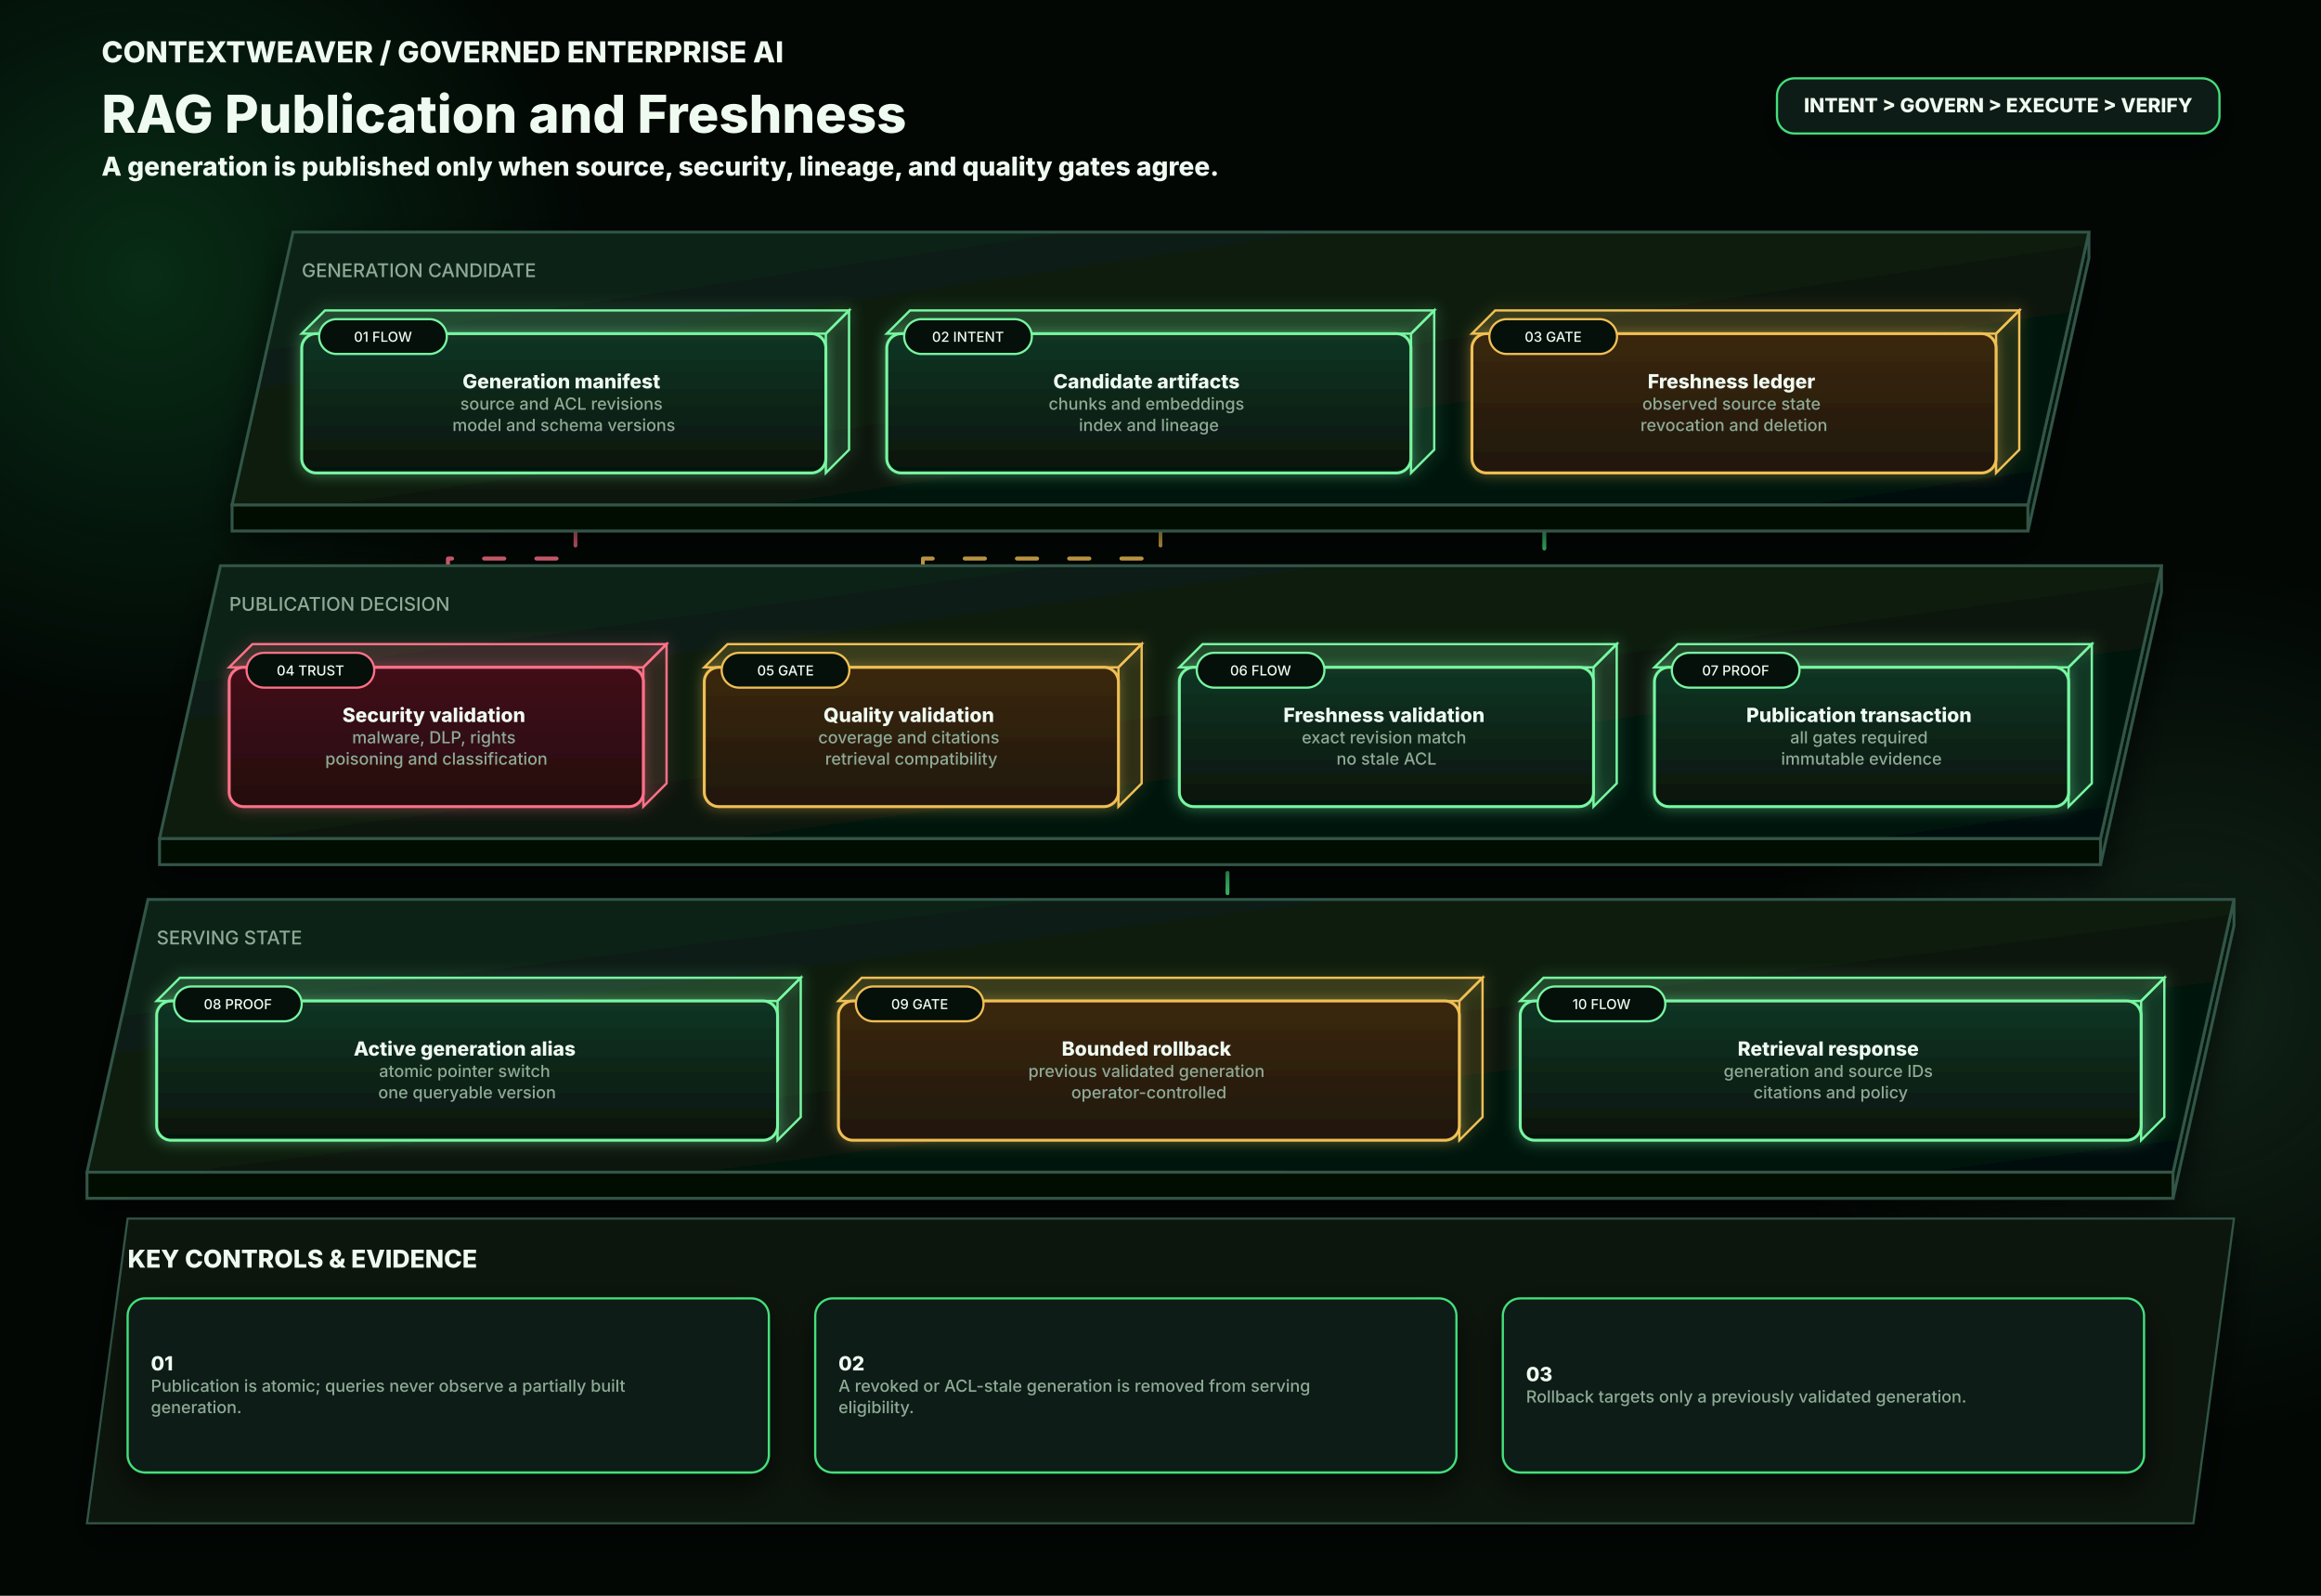
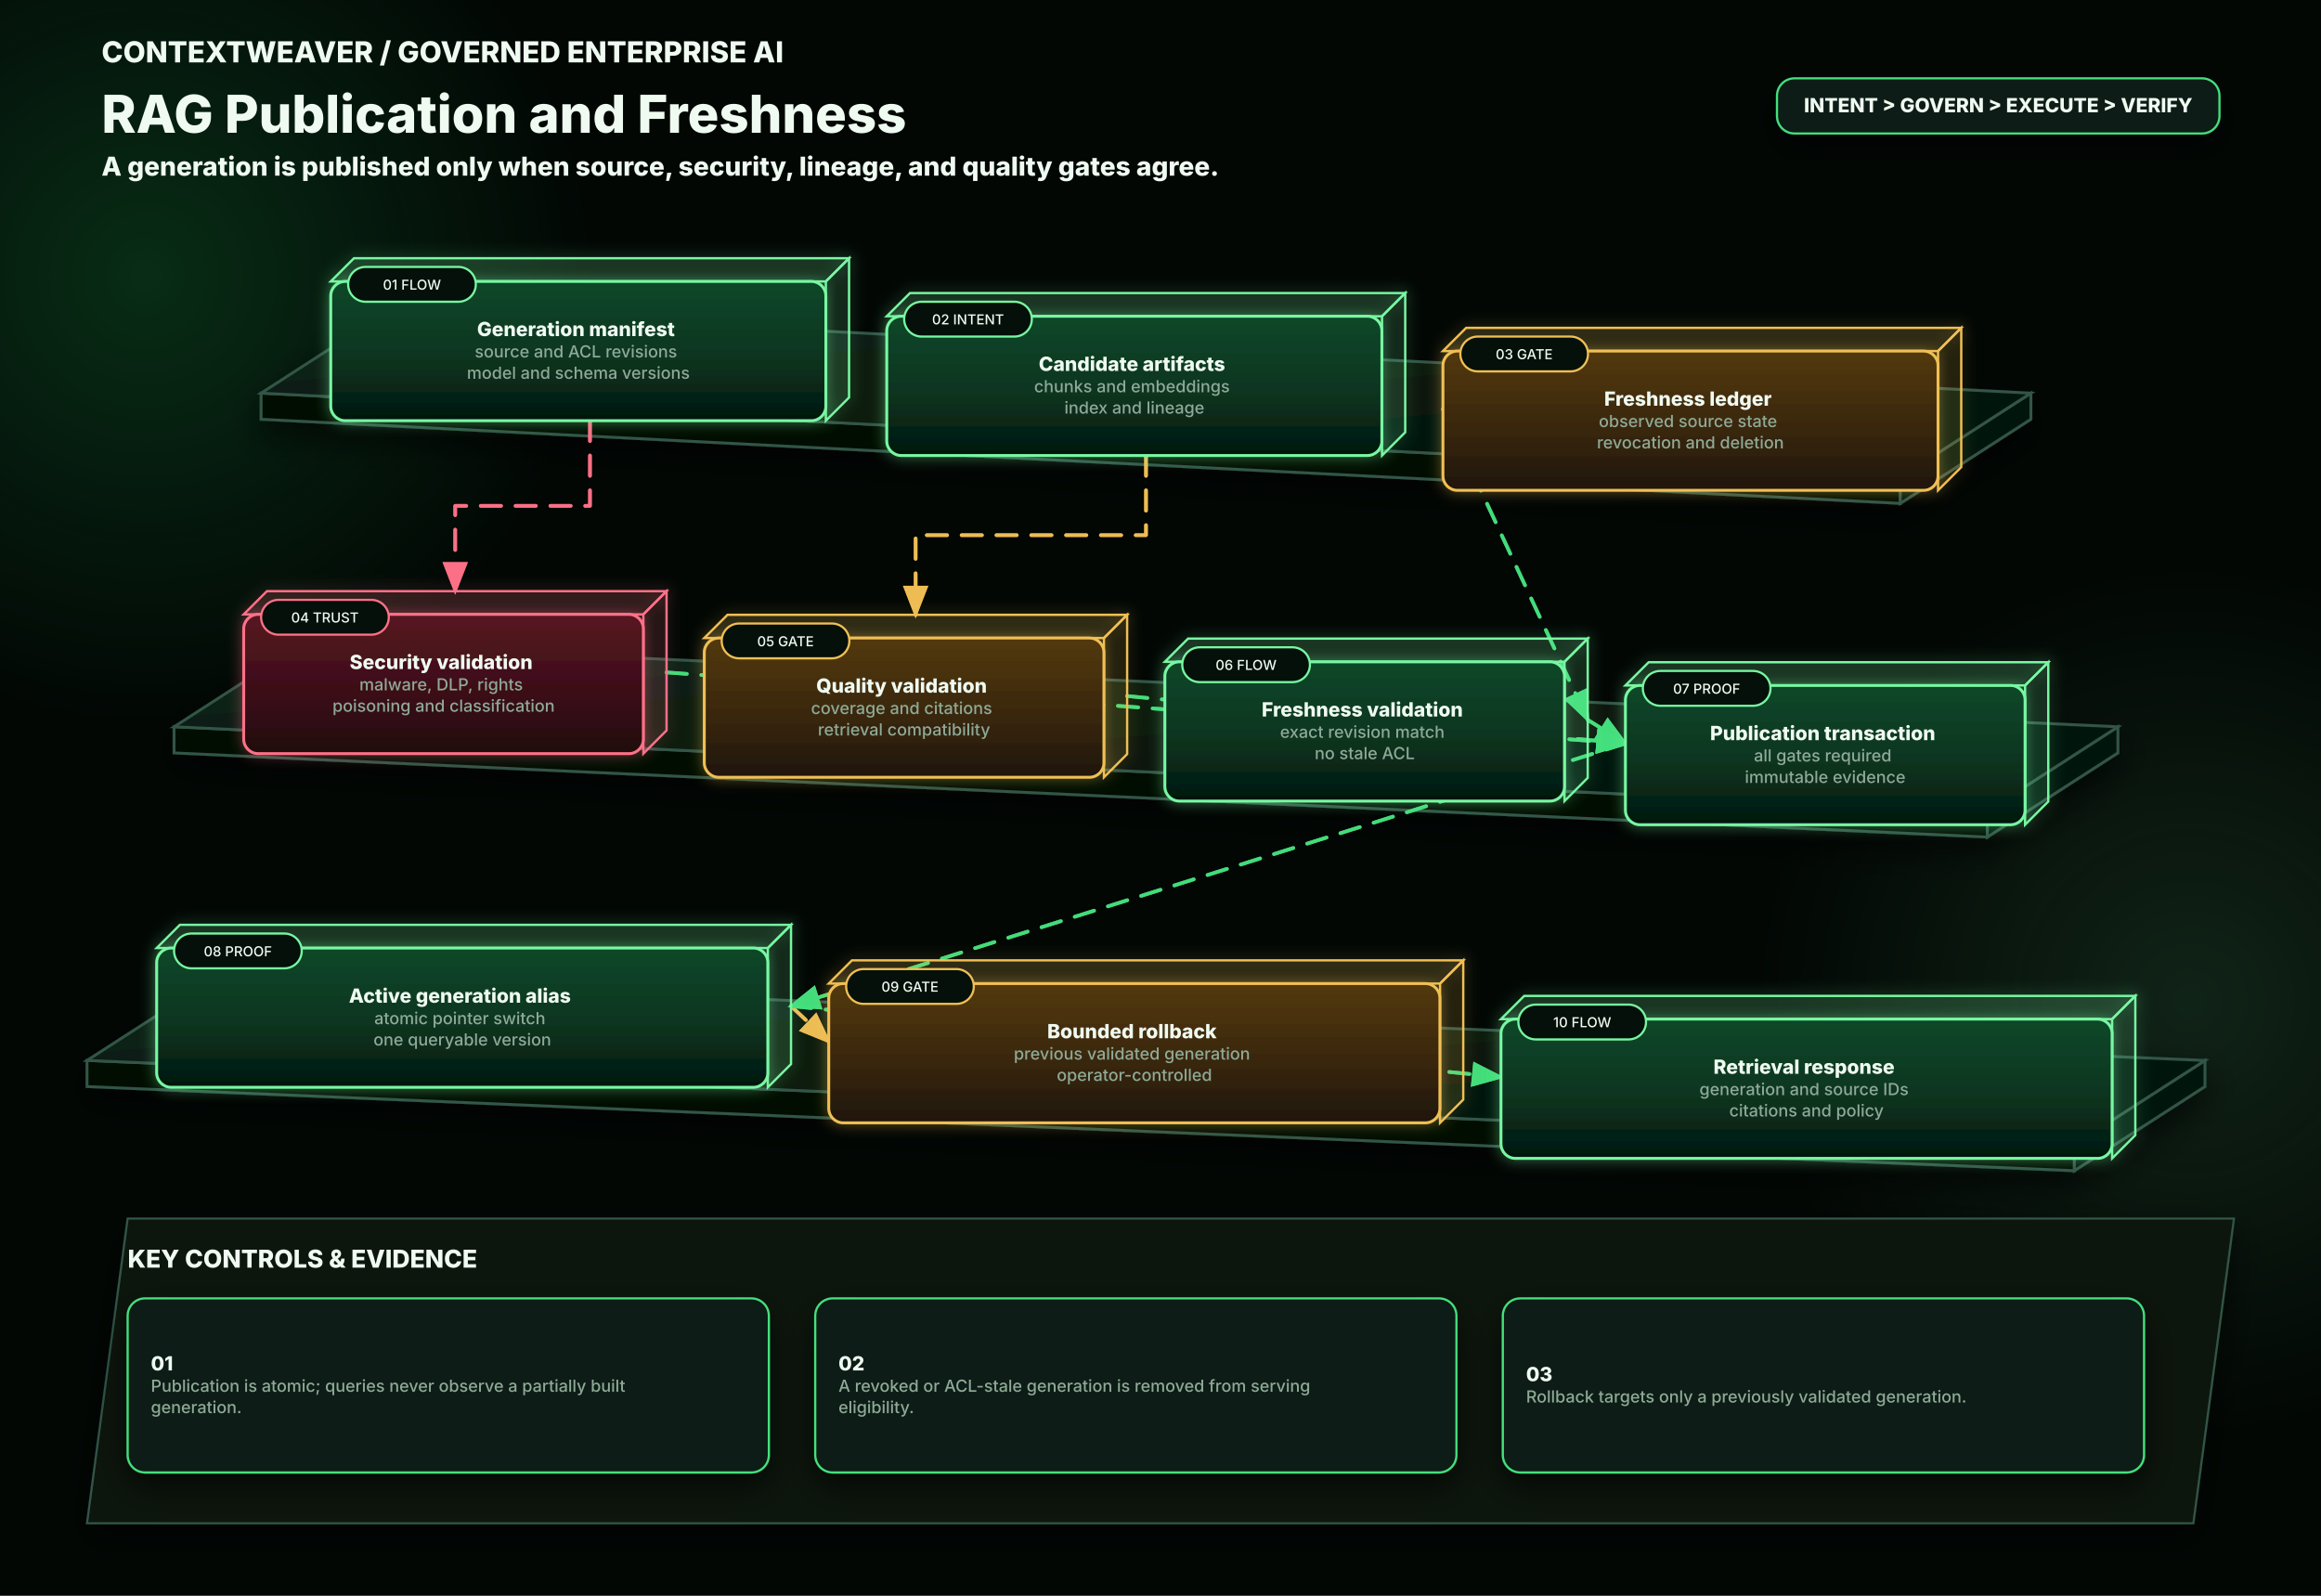
<svg xmlns="http://www.w3.org/2000/svg" width="1600" height="1100" viewBox="0 0 1600 1100" role="img" aria-label="RAG Publication and Freshness">
  <defs>
    <radialGradient id="ambient-left">
      <stop stop-color="#20d866" stop-opacity=".18" />
      <stop offset="1" stop-color="#20d866" stop-opacity="0" />
    </radialGradient>
    <radialGradient id="ambient-right">
      <stop stop-color="#78f7a2" stop-opacity=".12" />
      <stop offset="1" stop-color="#78f7a2" stop-opacity="0" />
    </radialGradient>
    <linearGradient id="platform-fill" x1="0" y1="0" x2="1" y2="1">
      <stop stop-color="#0b2415" />
      <stop offset="1" stop-color="#041009" />
    </linearGradient>
    <linearGradient id="card-green" x1="0" y1="0" x2="0" y2="1">
-       <stop stop-color="#123624" />
-       <stop offset="1" stop-color="#06140c" />
+       <stop stop-color="#0d4829" />
+       <stop offset=".58" stop-color="#09331f" />
+       <stop offset="1" stop-color="#04170e" />
    </linearGradient>
    <linearGradient id="card-amber" x1="0" y1="0" x2="0" y2="1">
-       <stop stop-color="#3b2808" />
-       <stop offset="1" stop-color="#201707" />
+       <stop stop-color="#53390c" />
+       <stop offset=".58" stop-color="#38260a" />
+       <stop offset="1" stop-color="#1f1607" />
    </linearGradient>
    <linearGradient id="card-red" x1="0" y1="0" x2="0" y2="1">
-       <stop stop-color="#42101a" />
-       <stop offset="1" stop-color="#24080d" />
+       <stop stop-color="#571521" />
+       <stop offset=".58" stop-color="#3b0f18" />
+       <stop offset="1" stop-color="#21080d" />
    </linearGradient>
    <filter id="shadow" x="-20%" y="-30%" width="150%" height="180%">
      <feDropShadow dx="0" dy="10" stdDeviation="12" flood-color="#000" flood-opacity=".65" />
    </filter>
    <filter id="glow-green" x="-40%" y="-60%" width="180%" height="220%">
      <feDropShadow dx="0" dy="0" stdDeviation="5" flood-color="#78f7a2" flood-opacity=".45" />
    </filter>
    <filter id="glow-amber" x="-40%" y="-60%" width="180%" height="220%">
      <feDropShadow dx="0" dy="0" stdDeviation="5" flood-color="#f0bf55" flood-opacity=".42" />
    </filter>
    <filter id="glow-red" x="-40%" y="-60%" width="180%" height="220%">
      <feDropShadow dx="0" dy="0" stdDeviation="5" flood-color="#ff7188" flood-opacity=".42" />
    </filter>
    <marker id="arrow-green" markerWidth="9" markerHeight="7" refX="8" refY="3.5" orient="auto">
      <path d="M0 0L9 3.5L0 7Z" fill="#44df7d" />
    </marker>
    <marker id="arrow-amber" markerWidth="9" markerHeight="7" refX="8" refY="3.5" orient="auto">
      <path d="M0 0L9 3.5L0 7Z" fill="#f0bf55" />
    </marker>
    <marker id="arrow-red" markerWidth="9" markerHeight="7" refX="8" refY="3.5" orient="auto">
      <path d="M0 0L9 3.5L0 7Z" fill="#ff7188" />
    </marker>
  </defs>
-   <style>.flow{stroke-dasharray:14 22;animation:cw-flow 3s linear infinite}@keyframes cw-flow{to{stroke-dashoffset:-72}}@media(prefers-reduced-motion:reduce){.flow{animation:none;stroke-dasharray:none}}</style>
+   <style>.flow{stroke-dasharray:14 10}</style>
  <rect width="1600" height="1100" fill="#020704" />
  <ellipse cx="100" cy="190" rx="310" ry="310" fill="url(#ambient-left)" />
  <ellipse cx="1510" cy="690" rx="300" ry="300" fill="url(#ambient-right)" />
-   <polyline class="flow" points="396.7,326.0 396.7,385.0 308.8,385.0 308.8,444.0" fill="none" stroke="#ff7188" stroke-width="2.5" stroke-linecap="round" stroke-linejoin="round" marker-end="url(#arrow-red)" opacity=".88" />
-   <polyline class="flow" points="396.7,326.0 396.7,385.0 308.8,385.0 308.8,444.0" fill="none" stroke="#ff7188" stroke-width="2.5" stroke-linecap="round" stroke-linejoin="round" marker-end="url(#arrow-red)" opacity=".88" />
-   <polyline class="flow" points="800.0,326.0 800.0,385.0 636.2,385.0 636.2,444.0" fill="none" stroke="#f0bf55" stroke-width="2.5" stroke-linecap="round" stroke-linejoin="round" marker-end="url(#arrow-amber)" opacity=".88" />
-   <polyline class="flow" points="800.0,326.0 800.0,385.0 636.2,385.0 636.2,444.0" fill="none" stroke="#f0bf55" stroke-width="2.5" stroke-linecap="round" stroke-linejoin="round" marker-end="url(#arrow-amber)" opacity=".88" />
-   <polyline class="flow" points="1014.7,270.0 1064.6,270.0 1064.6,500.0 1114.5,500.0" fill="none" stroke="#44df7d" stroke-width="2.5" stroke-linecap="round" stroke-linejoin="round" marker-end="url(#arrow-green)" opacity=".88" />
-   <polyline class="flow" points="1014.7,270.0 1064.6,270.0 1064.6,500.0 1114.5,500.0" fill="none" stroke="#44df7d" stroke-width="2.5" stroke-linecap="round" stroke-linejoin="round" marker-end="url(#arrow-green)" opacity=".88" />
-   <polyline class="flow" points="459.5,500.0 800.0,500.0 800.0,500.0 1140.5,500.0" fill="none" stroke="#44df7d" stroke-width="2.5" stroke-linecap="round" stroke-linejoin="round" marker-end="url(#arrow-green)" opacity=".88" />
-   <polyline class="flow" points="459.5,500.0 800.0,500.0 800.0,500.0 1140.5,500.0" fill="none" stroke="#44df7d" stroke-width="2.5" stroke-linecap="round" stroke-linejoin="round" marker-end="url(#arrow-green)" opacity=".88" />
-   <polyline class="flow" points="787.0,500.0 963.8,500.0 963.8,500.0 1140.5,500.0" fill="none" stroke="#44df7d" stroke-width="2.5" stroke-linecap="round" stroke-linejoin="round" marker-end="url(#arrow-green)" opacity=".88" />
-   <polyline class="flow" points="787.0,500.0 963.8,500.0 963.8,500.0 1140.5,500.0" fill="none" stroke="#44df7d" stroke-width="2.5" stroke-linecap="round" stroke-linejoin="round" marker-end="url(#arrow-green)" opacity=".88" />
-   <polyline class="flow" points="1114.5,500.0 1127.5,500.0 1127.5,500.0 1140.5,500.0" fill="none" stroke="#44df7d" stroke-width="2.5" stroke-linecap="round" stroke-linejoin="round" marker-end="url(#arrow-green)" opacity=".88" />
-   <polyline class="flow" points="1114.5,500.0 1127.5,500.0 1127.5,500.0 1140.5,500.0" fill="none" stroke="#44df7d" stroke-width="2.5" stroke-linecap="round" stroke-linejoin="round" marker-end="url(#arrow-green)" opacity=".88" />
-   <polyline class="flow" points="1140.5,500.0 846.2,500.0 846.2,730.0 552.0,730.0" fill="none" stroke="#44df7d" stroke-width="2.5" stroke-linecap="round" stroke-linejoin="round" marker-end="url(#arrow-green)" opacity=".88" />
-   <polyline class="flow" points="1140.5,500.0 846.2,500.0 846.2,730.0 552.0,730.0" fill="none" stroke="#44df7d" stroke-width="2.5" stroke-linecap="round" stroke-linejoin="round" marker-end="url(#arrow-green)" opacity=".88" />
-   <polyline class="flow" points="552.0,730.0 565.0,730.0 565.0,730.0 578.0,730.0" fill="none" stroke="#f0bf55" stroke-width="2.5" stroke-linecap="round" stroke-linejoin="round" marker-end="url(#arrow-amber)" opacity=".88" />
-   <polyline class="flow" points="552.0,730.0 565.0,730.0 565.0,730.0 578.0,730.0" fill="none" stroke="#f0bf55" stroke-width="2.5" stroke-linecap="round" stroke-linejoin="round" marker-end="url(#arrow-amber)" opacity=".88" />
-   <polyline class="flow" points="552.0,730.0 800.0,730.0 800.0,730.0 1048.0,730.0" fill="none" stroke="#44df7d" stroke-width="2.5" stroke-linecap="round" stroke-linejoin="round" marker-end="url(#arrow-green)" opacity=".88" />
-   <polyline class="flow" points="552.0,730.0 800.0,730.0 800.0,730.0 1048.0,730.0" fill="none" stroke="#44df7d" stroke-width="2.5" stroke-linecap="round" stroke-linejoin="round" marker-end="url(#arrow-green)" opacity=".88" />
-   <text text-anchor="start" font-family="Inter,Segoe UI,Arial,sans-serif">
-     <tspan x="70.0" y="43.0" font-size="20.0" font-weight="800" fill="#effaf1">CONTEXTWEAVER  /  GOVERNED ENTERPRISE AI</tspan>
+   <g filter="url(#shadow)">
+     <polygon points="180.0,271.0 1310.0,329.0 1310.0,347.0 180.0,289.0" fill="#020905" stroke="#315446" stroke-width="2" />
+     <polygon points="1310.0,329.0 1400.0,271.0 1400.0,289.0 1310.0,347.0" fill="#06140c" stroke="#315446" stroke-width="2" />
+     <polygon points="180.0,271.0 1310.0,329.0 1400.0,271.0 270.0,213.0" fill="url(#platform-fill)" stroke="#315446" stroke-width="2" />
+   </g>
+   <text text-anchor="start" font-family="Inter,Segoe UI,Arial,sans-serif">
+     <tspan x="282.0" y="208.0" font-size="13.0" font-weight="500" fill="#8eaa96">GENERATION CANDIDATE</tspan>
+   </text>
+   <g filter="url(#shadow)">
+     <polygon points="120.0,501.0 1370.0,559.0 1370.0,577.0 120.0,519.0" fill="#020905" stroke="#315446" stroke-width="2" />
+     <polygon points="1370.0,559.0 1460.0,501.0 1460.0,519.0 1370.0,577.0" fill="#06140c" stroke="#315446" stroke-width="2" />
+     <polygon points="120.0,501.0 1370.0,559.0 1460.0,501.0 210.0,443.0" fill="url(#platform-fill)" stroke="#315446" stroke-width="2" />
+   </g>
+   <text text-anchor="start" font-family="Inter,Segoe UI,Arial,sans-serif">
+     <tspan x="222.0" y="438.0" font-size="13.0" font-weight="500" fill="#8eaa96">PUBLICATION DECISION</tspan>
+   </text>
+   <g filter="url(#shadow)">
+     <polygon points="60.0,731.0 1430.0,789.0 1430.0,807.0 60.0,749.0" fill="#020905" stroke="#315446" stroke-width="2" />
+     <polygon points="1430.0,789.0 1520.0,731.0 1520.0,749.0 1430.0,807.0" fill="#06140c" stroke="#315446" stroke-width="2" />
+     <polygon points="60.0,731.0 1430.0,789.0 1520.0,731.0 150.0,673.0" fill="url(#platform-fill)" stroke="#315446" stroke-width="2" />
+   </g>
+   <text text-anchor="start" font-family="Inter,Segoe UI,Arial,sans-serif">
+     <tspan x="162.0" y="668.0" font-size="13.0" font-weight="500" fill="#8eaa96">SERVING STATE</tspan>
+   </text>
+   <polyline class="flow" points="406.7,290.0 406.7,348.7 313.8,348.7 313.8,407.5" fill="none" stroke="#ff7188" stroke-width="2.5" stroke-linecap="round" stroke-linejoin="round" marker-end="url(#arrow-red)" opacity=".88" />
+   <polyline class="flow" points="406.7,290.0 406.7,348.7 313.8,348.7 313.8,407.5" fill="none" stroke="#ff7188" stroke-width="2.5" stroke-linecap="round" stroke-linejoin="round" marker-end="url(#arrow-red)" opacity=".88" />
+   <polyline class="flow" points="790.0,314.0 790.0,368.9 631.2,368.9 631.2,423.8" fill="none" stroke="#f0bf55" stroke-width="2.5" stroke-linecap="round" stroke-linejoin="round" marker-end="url(#arrow-amber)" opacity=".88" />
+   <polyline class="flow" points="790.0,314.0 790.0,368.9 631.2,368.9 631.2,423.8" fill="none" stroke="#f0bf55" stroke-width="2.5" stroke-linecap="round" stroke-linejoin="round" marker-end="url(#arrow-amber)" opacity=".88" />
+   <polyline class="flow" points="994.7,282.0 1094.5,496.2" fill="none" stroke="#44df7d" stroke-width="2.5" stroke-linecap="round" stroke-linejoin="round" marker-end="url(#arrow-green)" opacity=".88" />
+   <polyline class="flow" points="994.7,282.0 1094.5,496.2" fill="none" stroke="#44df7d" stroke-width="2.5" stroke-linecap="round" stroke-linejoin="round" marker-end="url(#arrow-green)" opacity=".88" />
+   <polyline class="flow" points="459.5,463.5 1120.5,512.5" fill="none" stroke="#44df7d" stroke-width="2.5" stroke-linecap="round" stroke-linejoin="round" marker-end="url(#arrow-green)" opacity=".88" />
+   <polyline class="flow" points="459.5,463.5 1120.5,512.5" fill="none" stroke="#44df7d" stroke-width="2.5" stroke-linecap="round" stroke-linejoin="round" marker-end="url(#arrow-green)" opacity=".88" />
+   <polyline class="flow" points="777.0,479.8 1120.5,512.5" fill="none" stroke="#44df7d" stroke-width="2.5" stroke-linecap="round" stroke-linejoin="round" marker-end="url(#arrow-green)" opacity=".88" />
+   <polyline class="flow" points="777.0,479.8 1120.5,512.5" fill="none" stroke="#44df7d" stroke-width="2.5" stroke-linecap="round" stroke-linejoin="round" marker-end="url(#arrow-green)" opacity=".88" />
+   <polyline class="flow" points="1094.5,496.2 1120.5,512.5" fill="none" stroke="#44df7d" stroke-width="2.5" stroke-linecap="round" stroke-linejoin="round" marker-end="url(#arrow-green)" opacity=".88" />
+   <polyline class="flow" points="1094.5,496.2 1120.5,512.5" fill="none" stroke="#44df7d" stroke-width="2.5" stroke-linecap="round" stroke-linejoin="round" marker-end="url(#arrow-green)" opacity=".88" />
+   <polyline class="flow" points="1120.5,512.5 545.3,693.5" fill="none" stroke="#44df7d" stroke-width="2.5" stroke-linecap="round" stroke-linejoin="round" marker-end="url(#arrow-green)" opacity=".88" />
+   <polyline class="flow" points="1120.5,512.5 545.3,693.5" fill="none" stroke="#44df7d" stroke-width="2.5" stroke-linecap="round" stroke-linejoin="round" marker-end="url(#arrow-green)" opacity=".88" />
+   <polyline class="flow" points="545.3,693.5 571.3,718.0" fill="none" stroke="#f0bf55" stroke-width="2.5" stroke-linecap="round" stroke-linejoin="round" marker-end="url(#arrow-amber)" opacity=".88" />
+   <polyline class="flow" points="545.3,693.5 571.3,718.0" fill="none" stroke="#f0bf55" stroke-width="2.5" stroke-linecap="round" stroke-linejoin="round" marker-end="url(#arrow-amber)" opacity=".88" />
+   <polyline class="flow" points="545.3,693.5 1034.7,742.5" fill="none" stroke="#44df7d" stroke-width="2.5" stroke-linecap="round" stroke-linejoin="round" marker-end="url(#arrow-green)" opacity=".88" />
+   <polyline class="flow" points="545.3,693.5 1034.7,742.5" fill="none" stroke="#44df7d" stroke-width="2.5" stroke-linecap="round" stroke-linejoin="round" marker-end="url(#arrow-green)" opacity=".88" />
+   <text text-anchor="start" font-family="Inter,Segoe UI,Arial,sans-serif">
+     <tspan x="70.0" y="43.0" font-size="20.0" font-weight="800" fill="#effaf1">CONTEXTWEAVER / GOVERNED ENTERPRISE AI</tspan>
  </text>
  <text text-anchor="start" font-family="Inter,Segoe UI,Arial,sans-serif">
    <tspan x="70.0" y="91.5" font-size="36.0" font-weight="800" fill="#effaf1">RAG Publication and Freshness</tspan>
  </text>
  <text text-anchor="start" font-family="Inter,Segoe UI,Arial,sans-serif">
    <tspan x="70.0" y="121.1" font-size="18.0" font-weight="800" fill="#effaf1">A generation is published only when source, security, lineage, and quality gates agree.</tspan>
  </text>
  <rect x="1225.0" y="54.0" width="305.0" height="38.0" rx="12" fill="#0b1d13" stroke="#44df7d" stroke-width="1.5" filter="url(#shadow)" />
  <text text-anchor="middle" font-family="Inter,Segoe UI,Arial,sans-serif">
-     <tspan x="1377.5" y="77.4" font-size="13.5" font-weight="800" fill="#effaf1">INTENT  &gt;  GOVERN  &gt;  EXECUTE  &gt;  VERIFY</tspan>
-   </text>
-   <g filter="url(#shadow)">
-     <polygon points="160.0,348.0 1398.0,348.0 1398.0,366.0 160.0,366.0" fill="#020905" stroke="#315446" stroke-width="2" />
-     <polygon points="1398.0,348.0 1440.0,160.0 1440.0,178.0 1398.0,366.0" fill="#06140c" stroke="#315446" stroke-width="2" />
-     <polygon points="202.0,160.0 1440.0,160.0 1398.0,348.0 160.0,348.0" fill="url(#platform-fill)" stroke="#315446" stroke-width="2" />
-   </g>
-   <text text-anchor="start" font-family="Inter,Segoe UI,Arial,sans-serif">
-     <tspan x="208.0" y="191.0" font-size="13.0" font-weight="500" fill="#8eaa96">GENERATION CANDIDATE</tspan>
-   </text>
-   <g filter="url(#shadow)">
-     <polygon points="110.0,578.0 1448.0,578.0 1448.0,596.0 110.0,596.0" fill="#020905" stroke="#315446" stroke-width="2" />
-     <polygon points="1448.0,578.0 1490.0,390.0 1490.0,408.0 1448.0,596.0" fill="#06140c" stroke="#315446" stroke-width="2" />
-     <polygon points="152.0,390.0 1490.0,390.0 1448.0,578.0 110.0,578.0" fill="url(#platform-fill)" stroke="#315446" stroke-width="2" />
-   </g>
-   <text text-anchor="start" font-family="Inter,Segoe UI,Arial,sans-serif">
-     <tspan x="158.0" y="421.0" font-size="13.0" font-weight="500" fill="#8eaa96">PUBLICATION DECISION</tspan>
-   </text>
-   <g filter="url(#shadow)">
-     <polygon points="60.0,808.0 1498.0,808.0 1498.0,826.0 60.0,826.0" fill="#020905" stroke="#315446" stroke-width="2" />
-     <polygon points="1498.0,808.0 1540.0,620.0 1540.0,638.0 1498.0,826.0" fill="#06140c" stroke="#315446" stroke-width="2" />
-     <polygon points="102.0,620.0 1540.0,620.0 1498.0,808.0 60.0,808.0" fill="url(#platform-fill)" stroke="#315446" stroke-width="2" />
-   </g>
-   <text text-anchor="start" font-family="Inter,Segoe UI,Arial,sans-serif">
-     <tspan x="108.0" y="651.0" font-size="13.0" font-weight="500" fill="#8eaa96">SERVING STATE</tspan>
-   </text>
-   <g filter="url(#glow-green)">
-     <polygon points="208.0,230.0 224.0,214.0 585.3,214.0 569.3,230.0" fill="#78f7a2" fill-opacity=".12" stroke="#78f7a2" stroke-width="1.6" />
-     <polygon points="569.3,230.0 585.3,214.0 585.3,310.0 569.3,326.0" fill="#78f7a2" fill-opacity=".08" stroke="#78f7a2" stroke-width="1.6" />
-     <rect x="208.0" y="230.0" width="361.3" height="96.0" rx="10" fill="url(#card-green)" stroke="#78f7a2" stroke-width="2" />
-   </g>
-   <text text-anchor="middle" font-family="Inter,Segoe UI,Arial,sans-serif">
-     <tspan x="388.7" y="267.7" font-size="13.5" font-weight="800" fill="#effaf1">Generation manifest</tspan>
-     <tspan x="388.7" y="282.4" font-size="11.5" font-weight="500" fill="#8eaa96">source and ACL revisions</tspan>
-     <tspan x="388.7" y="297.1" font-size="11.5" font-weight="500" fill="#8eaa96">model and schema versions</tspan>
-   </text>
-   <rect x="220.0" y="220.0" width="88.0" height="24.0" rx="12.0" fill="#041009" stroke="#78f7a2" stroke-width="1.5" />
-   <text text-anchor="middle" font-family="Inter,Segoe UI,Arial,sans-serif">
-     <tspan x="264.0" y="235.6" font-size="9.5" font-weight="500" fill="#effaf1">01  FLOW</tspan>
-   </text>
-   <g filter="url(#glow-green)">
-     <polygon points="611.3,230.0 627.3,214.0 988.7,214.0 972.7,230.0" fill="#78f7a2" fill-opacity=".12" stroke="#78f7a2" stroke-width="1.6" />
-     <polygon points="972.7,230.0 988.7,214.0 988.7,310.0 972.7,326.0" fill="#78f7a2" fill-opacity=".08" stroke="#78f7a2" stroke-width="1.6" />
-     <rect x="611.3" y="230.0" width="361.3" height="96.0" rx="10" fill="url(#card-green)" stroke="#78f7a2" stroke-width="2" />
-   </g>
-   <text text-anchor="middle" font-family="Inter,Segoe UI,Arial,sans-serif">
-     <tspan x="792.0" y="267.7" font-size="13.5" font-weight="800" fill="#effaf1">Candidate artifacts</tspan>
-     <tspan x="792.0" y="282.4" font-size="11.5" font-weight="500" fill="#8eaa96">chunks and embeddings</tspan>
-     <tspan x="792.0" y="297.1" font-size="11.5" font-weight="500" fill="#8eaa96">index and lineage</tspan>
-   </text>
-   <rect x="623.3" y="220.0" width="88.0" height="24.0" rx="12.0" fill="#041009" stroke="#78f7a2" stroke-width="1.5" />
-   <text text-anchor="middle" font-family="Inter,Segoe UI,Arial,sans-serif">
-     <tspan x="667.3" y="235.6" font-size="9.5" font-weight="500" fill="#effaf1">02  INTENT</tspan>
+     <tspan x="1377.5" y="77.4" font-size="13.5" font-weight="800" fill="#effaf1">INTENT &gt; GOVERN &gt; EXECUTE &gt; VERIFY</tspan>
+   </text>
+   <g filter="url(#glow-green)">
+     <polygon points="228.0,194.0 244.0,178.0 585.3,178.0 569.3,194.0" fill="#78f7a2" fill-opacity=".12" stroke="#78f7a2" stroke-width="1.6" />
+     <polygon points="569.3,194.0 585.3,178.0 585.3,274.0 569.3,290.0" fill="#78f7a2" fill-opacity=".08" stroke="#78f7a2" stroke-width="1.6" />
+     <rect x="228.0" y="194.0" width="341.3" height="96.0" rx="10" fill="url(#card-green)" stroke="#78f7a2" stroke-width="2" />
+   </g>
+   <text text-anchor="middle" font-family="Inter,Segoe UI,Arial,sans-serif">
+     <tspan x="398.7" y="231.7" font-size="13.5" font-weight="800" fill="#effaf1">Generation manifest</tspan>
+     <tspan x="398.7" y="246.4" font-size="11.5" font-weight="500" fill="#8eaa96">source and ACL revisions</tspan>
+     <tspan x="398.7" y="261.1" font-size="11.5" font-weight="500" fill="#8eaa96">model and schema versions</tspan>
+   </text>
+   <rect x="240.0" y="184.0" width="88.0" height="24.0" rx="12.0" fill="#041009" stroke="#78f7a2" stroke-width="1.5" />
+   <text text-anchor="middle" font-family="Inter,Segoe UI,Arial,sans-serif">
+     <tspan x="284.0" y="199.7" font-size="9.5" font-weight="500" fill="#effaf1">01  FLOW</tspan>
+   </text>
+   <g filter="url(#glow-green)">
+     <polygon points="611.3,218.0 627.3,202.0 968.7,202.0 952.7,218.0" fill="#78f7a2" fill-opacity=".12" stroke="#78f7a2" stroke-width="1.6" />
+     <polygon points="952.7,218.0 968.7,202.0 968.7,298.0 952.7,314.0" fill="#78f7a2" fill-opacity=".08" stroke="#78f7a2" stroke-width="1.6" />
+     <rect x="611.3" y="218.0" width="341.3" height="96.0" rx="10" fill="url(#card-green)" stroke="#78f7a2" stroke-width="2" />
+   </g>
+   <text text-anchor="middle" font-family="Inter,Segoe UI,Arial,sans-serif">
+     <tspan x="782.0" y="255.7" font-size="13.5" font-weight="800" fill="#effaf1">Candidate artifacts</tspan>
+     <tspan x="782.0" y="270.4" font-size="11.5" font-weight="500" fill="#8eaa96">chunks and embeddings</tspan>
+     <tspan x="782.0" y="285.1" font-size="11.5" font-weight="500" fill="#8eaa96">index and lineage</tspan>
+   </text>
+   <rect x="623.3" y="208.0" width="88.0" height="24.0" rx="12.0" fill="#041009" stroke="#78f7a2" stroke-width="1.5" />
+   <text text-anchor="middle" font-family="Inter,Segoe UI,Arial,sans-serif">
+     <tspan x="667.3" y="223.6" font-size="9.5" font-weight="500" fill="#effaf1">02  INTENT</tspan>
  </text>
  <g filter="url(#glow-amber)">
-     <polygon points="1014.7,230.0 1030.7,214.0 1392.0,214.0 1376.0,230.0" fill="#f0bf55" fill-opacity=".12" stroke="#f0bf55" stroke-width="1.6" />
-     <polygon points="1376.0,230.0 1392.0,214.0 1392.0,310.0 1376.0,326.0" fill="#f0bf55" fill-opacity=".08" stroke="#f0bf55" stroke-width="1.6" />
-     <rect x="1014.7" y="230.0" width="361.3" height="96.0" rx="10" fill="url(#card-amber)" stroke="#f0bf55" stroke-width="2" />
-   </g>
-   <text text-anchor="middle" font-family="Inter,Segoe UI,Arial,sans-serif">
-     <tspan x="1195.3" y="267.7" font-size="13.5" font-weight="800" fill="#effaf1">Freshness ledger</tspan>
-     <tspan x="1195.3" y="282.4" font-size="11.5" font-weight="500" fill="#8eaa96">observed source state</tspan>
-     <tspan x="1195.3" y="297.1" font-size="11.5" font-weight="500" fill="#8eaa96">revocation and deletion</tspan>
-   </text>
-   <rect x="1026.7" y="220.0" width="88.0" height="24.0" rx="12.0" fill="#041009" stroke="#f0bf55" stroke-width="1.5" />
-   <text text-anchor="middle" font-family="Inter,Segoe UI,Arial,sans-serif">
-     <tspan x="1070.7" y="235.6" font-size="9.5" font-weight="500" fill="#effaf1">03  GATE</tspan>
+     <polygon points="994.7,242.0 1010.7,226.0 1352.0,226.0 1336.0,242.0" fill="#f0bf55" fill-opacity=".12" stroke="#f0bf55" stroke-width="1.6" />
+     <polygon points="1336.0,242.0 1352.0,226.0 1352.0,322.0 1336.0,338.0" fill="#f0bf55" fill-opacity=".08" stroke="#f0bf55" stroke-width="1.6" />
+     <rect x="994.7" y="242.0" width="341.3" height="96.0" rx="10" fill="url(#card-amber)" stroke="#f0bf55" stroke-width="2" />
+   </g>
+   <text text-anchor="middle" font-family="Inter,Segoe UI,Arial,sans-serif">
+     <tspan x="1165.3" y="279.7" font-size="13.5" font-weight="800" fill="#effaf1">Freshness ledger</tspan>
+     <tspan x="1165.3" y="294.4" font-size="11.5" font-weight="500" fill="#8eaa96">observed source state</tspan>
+     <tspan x="1165.3" y="309.1" font-size="11.5" font-weight="500" fill="#8eaa96">revocation and deletion</tspan>
+   </text>
+   <rect x="1006.7" y="232.0" width="88.0" height="24.0" rx="12.0" fill="#041009" stroke="#f0bf55" stroke-width="1.5" />
+   <text text-anchor="middle" font-family="Inter,Segoe UI,Arial,sans-serif">
+     <tspan x="1050.7" y="247.6" font-size="9.5" font-weight="500" fill="#effaf1">03  GATE</tspan>
  </text>
  <g filter="url(#glow-red)">
-     <polygon points="158.0,460.0 174.0,444.0 459.5,444.0 443.5,460.0" fill="#ff7188" fill-opacity=".12" stroke="#ff7188" stroke-width="1.6" />
-     <polygon points="443.5,460.0 459.5,444.0 459.5,540.0 443.5,556.0" fill="#ff7188" fill-opacity=".08" stroke="#ff7188" stroke-width="1.6" />
-     <rect x="158.0" y="460.0" width="285.5" height="96.0" rx="10" fill="url(#card-red)" stroke="#ff7188" stroke-width="2" />
-   </g>
-   <text text-anchor="middle" font-family="Inter,Segoe UI,Arial,sans-serif">
-     <tspan x="300.8" y="497.7" font-size="13.5" font-weight="800" fill="#effaf1">Security validation</tspan>
-     <tspan x="300.8" y="512.4" font-size="11.5" font-weight="500" fill="#8eaa96">malware, DLP, rights</tspan>
-     <tspan x="300.8" y="527.1" font-size="11.5" font-weight="500" fill="#8eaa96">poisoning and classification</tspan>
-   </text>
-   <rect x="170.0" y="450.0" width="88.0" height="24.0" rx="12.0" fill="#041009" stroke="#ff7188" stroke-width="1.5" />
-   <text text-anchor="middle" font-family="Inter,Segoe UI,Arial,sans-serif">
-     <tspan x="214.0" y="465.6" font-size="9.5" font-weight="500" fill="#effaf1">04  TRUST</tspan>
+     <polygon points="168.0,423.5 184.0,407.5 459.5,407.5 443.5,423.5" fill="#ff7188" fill-opacity=".12" stroke="#ff7188" stroke-width="1.6" />
+     <polygon points="443.5,423.5 459.5,407.5 459.5,503.5 443.5,519.5" fill="#ff7188" fill-opacity=".08" stroke="#ff7188" stroke-width="1.6" />
+     <rect x="168.0" y="423.5" width="275.5" height="96.0" rx="10" fill="url(#card-red)" stroke="#ff7188" stroke-width="2" />
+   </g>
+   <text text-anchor="middle" font-family="Inter,Segoe UI,Arial,sans-serif">
+     <tspan x="305.8" y="461.2" font-size="13.5" font-weight="800" fill="#effaf1">Security validation</tspan>
+     <tspan x="305.8" y="475.9" font-size="11.5" font-weight="500" fill="#8eaa96">malware, DLP, rights</tspan>
+     <tspan x="305.8" y="490.6" font-size="11.5" font-weight="500" fill="#8eaa96">poisoning and classification</tspan>
+   </text>
+   <rect x="180.0" y="413.5" width="88.0" height="24.0" rx="12.0" fill="#041009" stroke="#ff7188" stroke-width="1.5" />
+   <text text-anchor="middle" font-family="Inter,Segoe UI,Arial,sans-serif">
+     <tspan x="224.0" y="429.1" font-size="9.5" font-weight="500" fill="#effaf1">04  TRUST</tspan>
  </text>
  <g filter="url(#glow-amber)">
-     <polygon points="485.5,460.0 501.5,444.0 787.0,444.0 771.0,460.0" fill="#f0bf55" fill-opacity=".12" stroke="#f0bf55" stroke-width="1.6" />
-     <polygon points="771.0,460.0 787.0,444.0 787.0,540.0 771.0,556.0" fill="#f0bf55" fill-opacity=".08" stroke="#f0bf55" stroke-width="1.6" />
-     <rect x="485.5" y="460.0" width="285.5" height="96.0" rx="10" fill="url(#card-amber)" stroke="#f0bf55" stroke-width="2" />
-   </g>
-   <text text-anchor="middle" font-family="Inter,Segoe UI,Arial,sans-serif">
-     <tspan x="628.2" y="497.7" font-size="13.5" font-weight="800" fill="#effaf1">Quality validation</tspan>
-     <tspan x="628.2" y="512.4" font-size="11.5" font-weight="500" fill="#8eaa96">coverage and citations</tspan>
-     <tspan x="628.2" y="527.1" font-size="11.5" font-weight="500" fill="#8eaa96">retrieval compatibility</tspan>
-   </text>
-   <rect x="497.5" y="450.0" width="88.0" height="24.0" rx="12.0" fill="#041009" stroke="#f0bf55" stroke-width="1.5" />
-   <text text-anchor="middle" font-family="Inter,Segoe UI,Arial,sans-serif">
-     <tspan x="541.5" y="465.6" font-size="9.5" font-weight="500" fill="#effaf1">05  GATE</tspan>
-   </text>
-   <g filter="url(#glow-green)">
-     <polygon points="813.0,460.0 829.0,444.0 1114.5,444.0 1098.5,460.0" fill="#78f7a2" fill-opacity=".12" stroke="#78f7a2" stroke-width="1.6" />
-     <polygon points="1098.5,460.0 1114.5,444.0 1114.5,540.0 1098.5,556.0" fill="#78f7a2" fill-opacity=".08" stroke="#78f7a2" stroke-width="1.6" />
-     <rect x="813.0" y="460.0" width="285.5" height="96.0" rx="10" fill="url(#card-green)" stroke="#78f7a2" stroke-width="2" />
-   </g>
-   <text text-anchor="middle" font-family="Inter,Segoe UI,Arial,sans-serif">
-     <tspan x="955.8" y="497.7" font-size="13.5" font-weight="800" fill="#effaf1">Freshness validation</tspan>
-     <tspan x="955.8" y="512.4" font-size="11.5" font-weight="500" fill="#8eaa96">exact revision match</tspan>
-     <tspan x="955.8" y="527.1" font-size="11.5" font-weight="500" fill="#8eaa96">no stale ACL</tspan>
-   </text>
-   <rect x="825.0" y="450.0" width="88.0" height="24.0" rx="12.0" fill="#041009" stroke="#78f7a2" stroke-width="1.5" />
-   <text text-anchor="middle" font-family="Inter,Segoe UI,Arial,sans-serif">
-     <tspan x="869.0" y="465.6" font-size="9.5" font-weight="500" fill="#effaf1">06  FLOW</tspan>
-   </text>
-   <g filter="url(#glow-green)">
-     <polygon points="1140.5,460.0 1156.5,444.0 1442.0,444.0 1426.0,460.0" fill="#78f7a2" fill-opacity=".12" stroke="#78f7a2" stroke-width="1.6" />
-     <polygon points="1426.0,460.0 1442.0,444.0 1442.0,540.0 1426.0,556.0" fill="#78f7a2" fill-opacity=".08" stroke="#78f7a2" stroke-width="1.6" />
-     <rect x="1140.5" y="460.0" width="285.5" height="96.0" rx="10" fill="url(#card-green)" stroke="#78f7a2" stroke-width="2" />
-   </g>
-   <text text-anchor="middle" font-family="Inter,Segoe UI,Arial,sans-serif">
-     <tspan x="1283.2" y="497.7" font-size="13.5" font-weight="800" fill="#effaf1">Publication transaction</tspan>
-     <tspan x="1283.2" y="512.4" font-size="11.5" font-weight="500" fill="#8eaa96">all gates required</tspan>
-     <tspan x="1283.2" y="527.1" font-size="11.5" font-weight="500" fill="#8eaa96">immutable evidence</tspan>
-   </text>
-   <rect x="1152.5" y="450.0" width="88.0" height="24.0" rx="12.0" fill="#041009" stroke="#78f7a2" stroke-width="1.5" />
-   <text text-anchor="middle" font-family="Inter,Segoe UI,Arial,sans-serif">
-     <tspan x="1196.5" y="465.6" font-size="9.5" font-weight="500" fill="#effaf1">07  PROOF</tspan>
-   </text>
-   <g filter="url(#glow-green)">
-     <polygon points="108.0,690.0 124.0,674.0 552.0,674.0 536.0,690.0" fill="#78f7a2" fill-opacity=".12" stroke="#78f7a2" stroke-width="1.6" />
-     <polygon points="536.0,690.0 552.0,674.0 552.0,770.0 536.0,786.0" fill="#78f7a2" fill-opacity=".08" stroke="#78f7a2" stroke-width="1.6" />
-     <rect x="108.0" y="690.0" width="428.0" height="96.0" rx="10" fill="url(#card-green)" stroke="#78f7a2" stroke-width="2" />
-   </g>
-   <text text-anchor="middle" font-family="Inter,Segoe UI,Arial,sans-serif">
-     <tspan x="322.0" y="727.7" font-size="13.5" font-weight="800" fill="#effaf1">Active generation alias</tspan>
-     <tspan x="322.0" y="742.4" font-size="11.5" font-weight="500" fill="#8eaa96">atomic pointer switch</tspan>
-     <tspan x="322.0" y="757.1" font-size="11.5" font-weight="500" fill="#8eaa96">one queryable version</tspan>
-   </text>
-   <rect x="120.0" y="680.0" width="88.0" height="24.0" rx="12.0" fill="#041009" stroke="#78f7a2" stroke-width="1.5" />
-   <text text-anchor="middle" font-family="Inter,Segoe UI,Arial,sans-serif">
-     <tspan x="164.0" y="695.6" font-size="9.5" font-weight="500" fill="#effaf1">08  PROOF</tspan>
+     <polygon points="485.5,439.8 501.5,423.8 777.0,423.8 761.0,439.8" fill="#f0bf55" fill-opacity=".12" stroke="#f0bf55" stroke-width="1.6" />
+     <polygon points="761.0,439.8 777.0,423.8 777.0,519.8 761.0,535.8" fill="#f0bf55" fill-opacity=".08" stroke="#f0bf55" stroke-width="1.6" />
+     <rect x="485.5" y="439.8" width="275.5" height="96.0" rx="10" fill="url(#card-amber)" stroke="#f0bf55" stroke-width="2" />
+   </g>
+   <text text-anchor="middle" font-family="Inter,Segoe UI,Arial,sans-serif">
+     <tspan x="623.2" y="477.5" font-size="13.5" font-weight="800" fill="#effaf1">Quality validation</tspan>
+     <tspan x="623.2" y="492.2" font-size="11.5" font-weight="500" fill="#8eaa96">coverage and citations</tspan>
+     <tspan x="623.2" y="507.0" font-size="11.5" font-weight="500" fill="#8eaa96">retrieval compatibility</tspan>
+   </text>
+   <rect x="497.5" y="429.8" width="88.0" height="24.0" rx="12.0" fill="#041009" stroke="#f0bf55" stroke-width="1.5" />
+   <text text-anchor="middle" font-family="Inter,Segoe UI,Arial,sans-serif">
+     <tspan x="541.5" y="445.5" font-size="9.5" font-weight="500" fill="#effaf1">05  GATE</tspan>
+   </text>
+   <g filter="url(#glow-green)">
+     <polygon points="803.0,456.2 819.0,440.2 1094.5,440.2 1078.5,456.2" fill="#78f7a2" fill-opacity=".12" stroke="#78f7a2" stroke-width="1.6" />
+     <polygon points="1078.5,456.2 1094.5,440.2 1094.5,536.2 1078.5,552.2" fill="#78f7a2" fill-opacity=".08" stroke="#78f7a2" stroke-width="1.6" />
+     <rect x="803.0" y="456.2" width="275.5" height="96.0" rx="10" fill="url(#card-green)" stroke="#78f7a2" stroke-width="2" />
+   </g>
+   <text text-anchor="middle" font-family="Inter,Segoe UI,Arial,sans-serif">
+     <tspan x="940.8" y="493.9" font-size="13.5" font-weight="800" fill="#effaf1">Freshness validation</tspan>
+     <tspan x="940.8" y="508.6" font-size="11.5" font-weight="500" fill="#8eaa96">exact revision match</tspan>
+     <tspan x="940.8" y="523.3" font-size="11.5" font-weight="500" fill="#8eaa96">no stale ACL</tspan>
+   </text>
+   <rect x="815.0" y="446.2" width="88.0" height="24.0" rx="12.0" fill="#041009" stroke="#78f7a2" stroke-width="1.5" />
+   <text text-anchor="middle" font-family="Inter,Segoe UI,Arial,sans-serif">
+     <tspan x="859.0" y="461.8" font-size="9.5" font-weight="500" fill="#effaf1">06  FLOW</tspan>
+   </text>
+   <g filter="url(#glow-green)">
+     <polygon points="1120.5,472.5 1136.5,456.5 1412.0,456.5 1396.0,472.5" fill="#78f7a2" fill-opacity=".12" stroke="#78f7a2" stroke-width="1.6" />
+     <polygon points="1396.0,472.5 1412.0,456.5 1412.0,552.5 1396.0,568.5" fill="#78f7a2" fill-opacity=".08" stroke="#78f7a2" stroke-width="1.6" />
+     <rect x="1120.5" y="472.5" width="275.5" height="96.0" rx="10" fill="url(#card-green)" stroke="#78f7a2" stroke-width="2" />
+   </g>
+   <text text-anchor="middle" font-family="Inter,Segoe UI,Arial,sans-serif">
+     <tspan x="1258.2" y="510.2" font-size="13.5" font-weight="800" fill="#effaf1">Publication transaction</tspan>
+     <tspan x="1258.2" y="524.9" font-size="11.5" font-weight="500" fill="#8eaa96">all gates required</tspan>
+     <tspan x="1258.2" y="539.7" font-size="11.5" font-weight="500" fill="#8eaa96">immutable evidence</tspan>
+   </text>
+   <rect x="1132.5" y="462.5" width="88.0" height="24.0" rx="12.0" fill="#041009" stroke="#78f7a2" stroke-width="1.5" />
+   <text text-anchor="middle" font-family="Inter,Segoe UI,Arial,sans-serif">
+     <tspan x="1176.5" y="478.2" font-size="9.5" font-weight="500" fill="#effaf1">07  PROOF</tspan>
+   </text>
+   <g filter="url(#glow-green)">
+     <polygon points="108.0,653.5 124.0,637.5 545.3,637.5 529.3,653.5" fill="#78f7a2" fill-opacity=".12" stroke="#78f7a2" stroke-width="1.6" />
+     <polygon points="529.3,653.5 545.3,637.5 545.3,733.5 529.3,749.5" fill="#78f7a2" fill-opacity=".08" stroke="#78f7a2" stroke-width="1.6" />
+     <rect x="108.0" y="653.5" width="421.3" height="96.0" rx="10" fill="url(#card-green)" stroke="#78f7a2" stroke-width="2" />
+   </g>
+   <text text-anchor="middle" font-family="Inter,Segoe UI,Arial,sans-serif">
+     <tspan x="318.7" y="691.2" font-size="13.5" font-weight="800" fill="#effaf1">Active generation alias</tspan>
+     <tspan x="318.7" y="706.0" font-size="11.5" font-weight="500" fill="#8eaa96">atomic pointer switch</tspan>
+     <tspan x="318.7" y="720.7" font-size="11.5" font-weight="500" fill="#8eaa96">one queryable version</tspan>
+   </text>
+   <rect x="120.0" y="643.5" width="88.0" height="24.0" rx="12.0" fill="#041009" stroke="#78f7a2" stroke-width="1.5" />
+   <text text-anchor="middle" font-family="Inter,Segoe UI,Arial,sans-serif">
+     <tspan x="164.0" y="659.2" font-size="9.5" font-weight="500" fill="#effaf1">08  PROOF</tspan>
  </text>
  <g filter="url(#glow-amber)">
-     <polygon points="578.0,690.0 594.0,674.0 1022.0,674.0 1006.0,690.0" fill="#f0bf55" fill-opacity=".12" stroke="#f0bf55" stroke-width="1.6" />
-     <polygon points="1006.0,690.0 1022.0,674.0 1022.0,770.0 1006.0,786.0" fill="#f0bf55" fill-opacity=".08" stroke="#f0bf55" stroke-width="1.6" />
-     <rect x="578.0" y="690.0" width="428.0" height="96.0" rx="10" fill="url(#card-amber)" stroke="#f0bf55" stroke-width="2" />
-   </g>
-   <text text-anchor="middle" font-family="Inter,Segoe UI,Arial,sans-serif">
-     <tspan x="792.0" y="727.7" font-size="13.5" font-weight="800" fill="#effaf1">Bounded rollback</tspan>
-     <tspan x="792.0" y="742.4" font-size="11.5" font-weight="500" fill="#8eaa96">previous validated generation</tspan>
-     <tspan x="792.0" y="757.1" font-size="11.5" font-weight="500" fill="#8eaa96">operator-controlled</tspan>
-   </text>
-   <rect x="590.0" y="680.0" width="88.0" height="24.0" rx="12.0" fill="#041009" stroke="#f0bf55" stroke-width="1.5" />
-   <text text-anchor="middle" font-family="Inter,Segoe UI,Arial,sans-serif">
-     <tspan x="634.0" y="695.6" font-size="9.5" font-weight="500" fill="#effaf1">09  GATE</tspan>
-   </text>
-   <g filter="url(#glow-green)">
-     <polygon points="1048.0,690.0 1064.0,674.0 1492.0,674.0 1476.0,690.0" fill="#78f7a2" fill-opacity=".12" stroke="#78f7a2" stroke-width="1.6" />
-     <polygon points="1476.0,690.0 1492.0,674.0 1492.0,770.0 1476.0,786.0" fill="#78f7a2" fill-opacity=".08" stroke="#78f7a2" stroke-width="1.6" />
-     <rect x="1048.0" y="690.0" width="428.0" height="96.0" rx="10" fill="url(#card-green)" stroke="#78f7a2" stroke-width="2" />
-   </g>
-   <text text-anchor="middle" font-family="Inter,Segoe UI,Arial,sans-serif">
-     <tspan x="1262.0" y="727.7" font-size="13.5" font-weight="800" fill="#effaf1">Retrieval response</tspan>
-     <tspan x="1262.0" y="742.4" font-size="11.5" font-weight="500" fill="#8eaa96">generation and source IDs</tspan>
-     <tspan x="1262.0" y="757.1" font-size="11.5" font-weight="500" fill="#8eaa96">citations and policy</tspan>
-   </text>
-   <rect x="1060.0" y="680.0" width="88.0" height="24.0" rx="12.0" fill="#041009" stroke="#78f7a2" stroke-width="1.5" />
-   <text text-anchor="middle" font-family="Inter,Segoe UI,Arial,sans-serif">
-     <tspan x="1104.0" y="695.6" font-size="9.5" font-weight="500" fill="#effaf1">10  FLOW</tspan>
+     <polygon points="571.3,678.0 587.3,662.0 1008.7,662.0 992.7,678.0" fill="#f0bf55" fill-opacity=".12" stroke="#f0bf55" stroke-width="1.6" />
+     <polygon points="992.7,678.0 1008.7,662.0 1008.7,758.0 992.7,774.0" fill="#f0bf55" fill-opacity=".08" stroke="#f0bf55" stroke-width="1.6" />
+     <rect x="571.3" y="678.0" width="421.3" height="96.0" rx="10" fill="url(#card-amber)" stroke="#f0bf55" stroke-width="2" />
+   </g>
+   <text text-anchor="middle" font-family="Inter,Segoe UI,Arial,sans-serif">
+     <tspan x="782.0" y="715.7" font-size="13.5" font-weight="800" fill="#effaf1">Bounded rollback</tspan>
+     <tspan x="782.0" y="730.4" font-size="11.5" font-weight="500" fill="#8eaa96">previous validated generation</tspan>
+     <tspan x="782.0" y="745.1" font-size="11.5" font-weight="500" fill="#8eaa96">operator-controlled</tspan>
+   </text>
+   <rect x="583.3" y="668.0" width="88.0" height="24.0" rx="12.0" fill="#041009" stroke="#f0bf55" stroke-width="1.5" />
+   <text text-anchor="middle" font-family="Inter,Segoe UI,Arial,sans-serif">
+     <tspan x="627.3" y="683.6" font-size="9.5" font-weight="500" fill="#effaf1">09  GATE</tspan>
+   </text>
+   <g filter="url(#glow-green)">
+     <polygon points="1034.7,702.5 1050.7,686.5 1472.0,686.5 1456.0,702.5" fill="#78f7a2" fill-opacity=".12" stroke="#78f7a2" stroke-width="1.6" />
+     <polygon points="1456.0,702.5 1472.0,686.5 1472.0,782.5 1456.0,798.5" fill="#78f7a2" fill-opacity=".08" stroke="#78f7a2" stroke-width="1.6" />
+     <rect x="1034.7" y="702.5" width="421.3" height="96.0" rx="10" fill="url(#card-green)" stroke="#78f7a2" stroke-width="2" />
+   </g>
+   <text text-anchor="middle" font-family="Inter,Segoe UI,Arial,sans-serif">
+     <tspan x="1245.3" y="740.2" font-size="13.5" font-weight="800" fill="#effaf1">Retrieval response</tspan>
+     <tspan x="1245.3" y="754.9" font-size="11.5" font-weight="500" fill="#8eaa96">generation and source IDs</tspan>
+     <tspan x="1245.3" y="769.6" font-size="11.5" font-weight="500" fill="#8eaa96">citations and policy</tspan>
+   </text>
+   <rect x="1046.7" y="692.5" width="88.0" height="24.0" rx="12.0" fill="#041009" stroke="#78f7a2" stroke-width="1.5" />
+   <text text-anchor="middle" font-family="Inter,Segoe UI,Arial,sans-serif">
+     <tspan x="1090.7" y="708.1" font-size="9.5" font-weight="500" fill="#effaf1">10  FLOW</tspan>
  </text>
  <polygon points="88.0,840.0 1540.0,840.0 1512.0,1050.0 60.0,1050.0" fill="#07130d" stroke="#315446" stroke-width="1.5" filter="url(#shadow)" />
  <text text-anchor="start" font-family="Inter,Segoe UI,Arial,sans-serif">
    <tspan x="88.0" y="873.8" font-size="17.0" font-weight="800" fill="#effaf1">KEY CONTROLS &amp; EVIDENCE</tspan>
  </text>
  <rect x="88.0" y="895.0" width="442.0" height="120.0" rx="12" fill="#0b1d13" stroke="#44df7d" stroke-width="1.5" filter="url(#shadow)" />
  <text text-anchor="start" font-family="Inter,Segoe UI,Arial,sans-serif">
    <tspan x="104.0" y="944.7" font-size="13.5" font-weight="800" fill="#effaf1">01</tspan>
    <tspan x="104.0" y="959.4" font-size="11.5" font-weight="500" fill="#8eaa96">Publication is atomic; queries never observe a partially built</tspan>
    <tspan x="104.0" y="974.1" font-size="11.5" font-weight="500" fill="#8eaa96">generation.</tspan>
  </text>
  <rect x="562.0" y="895.0" width="442.0" height="120.0" rx="12" fill="#0b1d13" stroke="#44df7d" stroke-width="1.5" filter="url(#shadow)" />
  <text text-anchor="start" font-family="Inter,Segoe UI,Arial,sans-serif">
    <tspan x="578.0" y="944.7" font-size="13.5" font-weight="800" fill="#effaf1">02</tspan>
    <tspan x="578.0" y="959.4" font-size="11.5" font-weight="500" fill="#8eaa96">A revoked or ACL-stale generation is removed from serving</tspan>
    <tspan x="578.0" y="974.1" font-size="11.5" font-weight="500" fill="#8eaa96">eligibility.</tspan>
  </text>
  <rect x="1036.0" y="895.0" width="442.0" height="120.0" rx="12" fill="#0b1d13" stroke="#44df7d" stroke-width="1.5" filter="url(#shadow)" />
  <text text-anchor="start" font-family="Inter,Segoe UI,Arial,sans-serif">
    <tspan x="1052.0" y="952.1" font-size="13.5" font-weight="800" fill="#effaf1">03</tspan>
    <tspan x="1052.0" y="966.8" font-size="11.5" font-weight="500" fill="#8eaa96">Rollback targets only a previously validated generation.</tspan>
  </text>
</svg>
